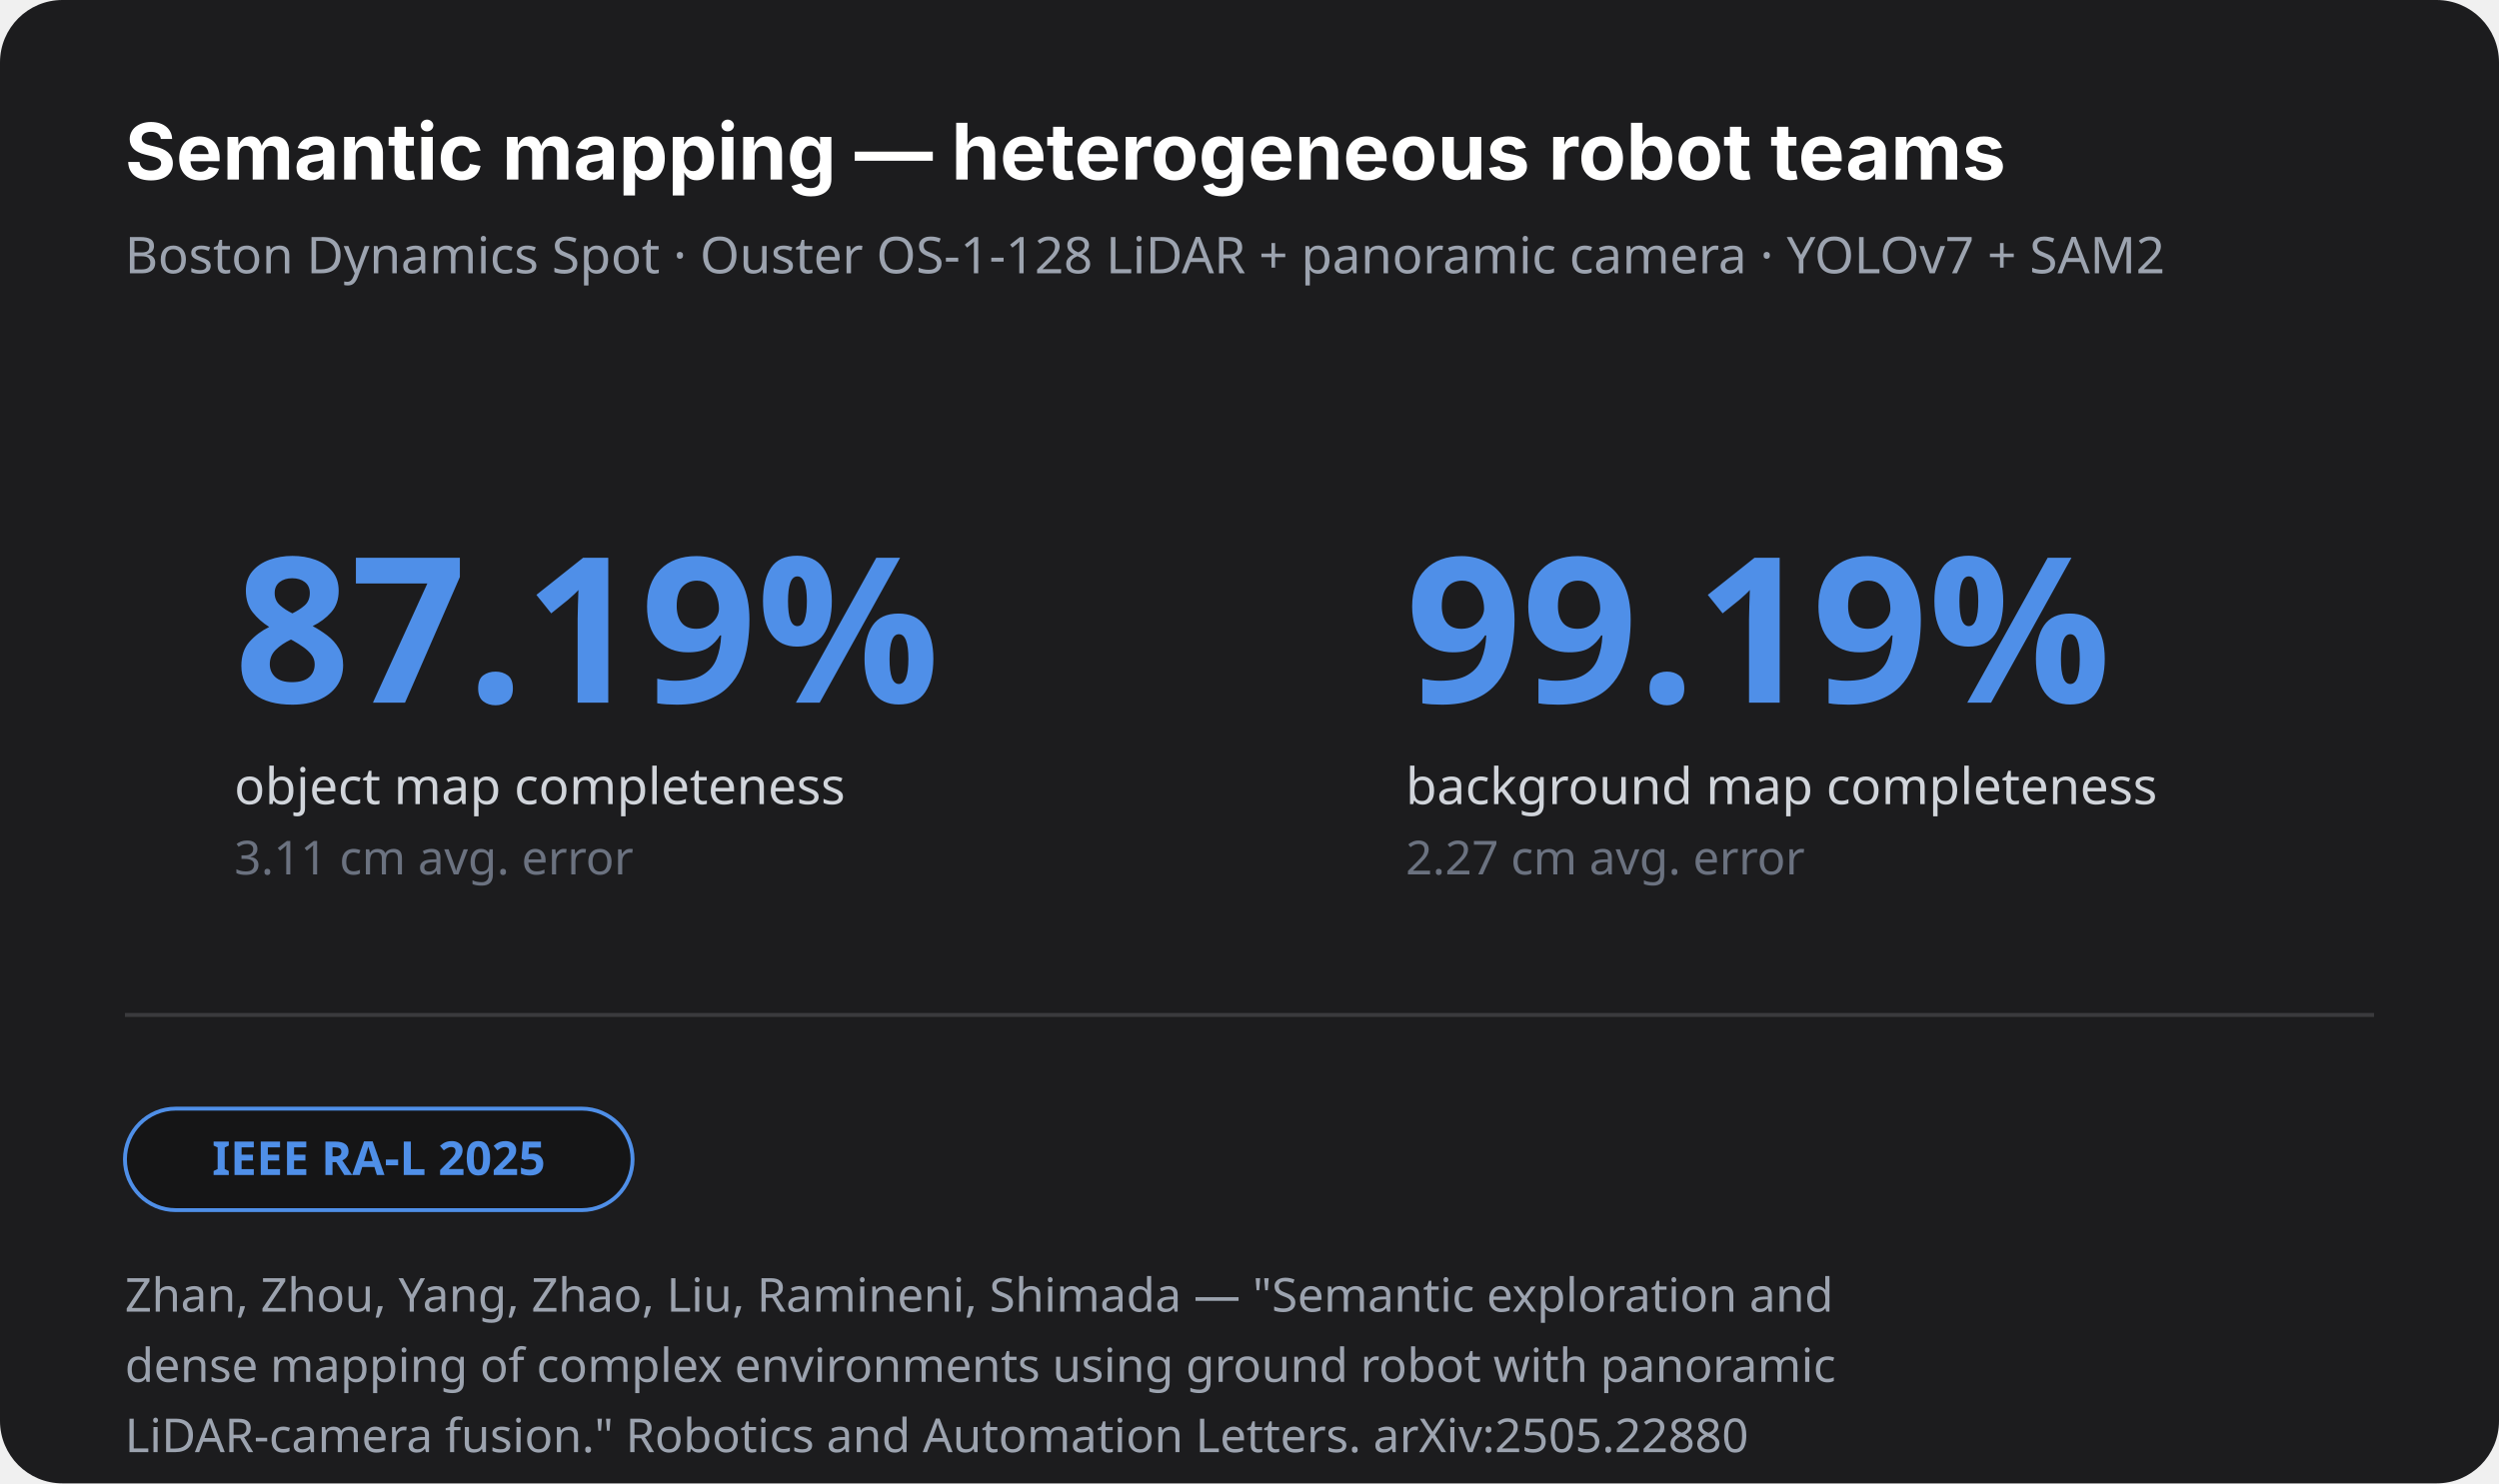
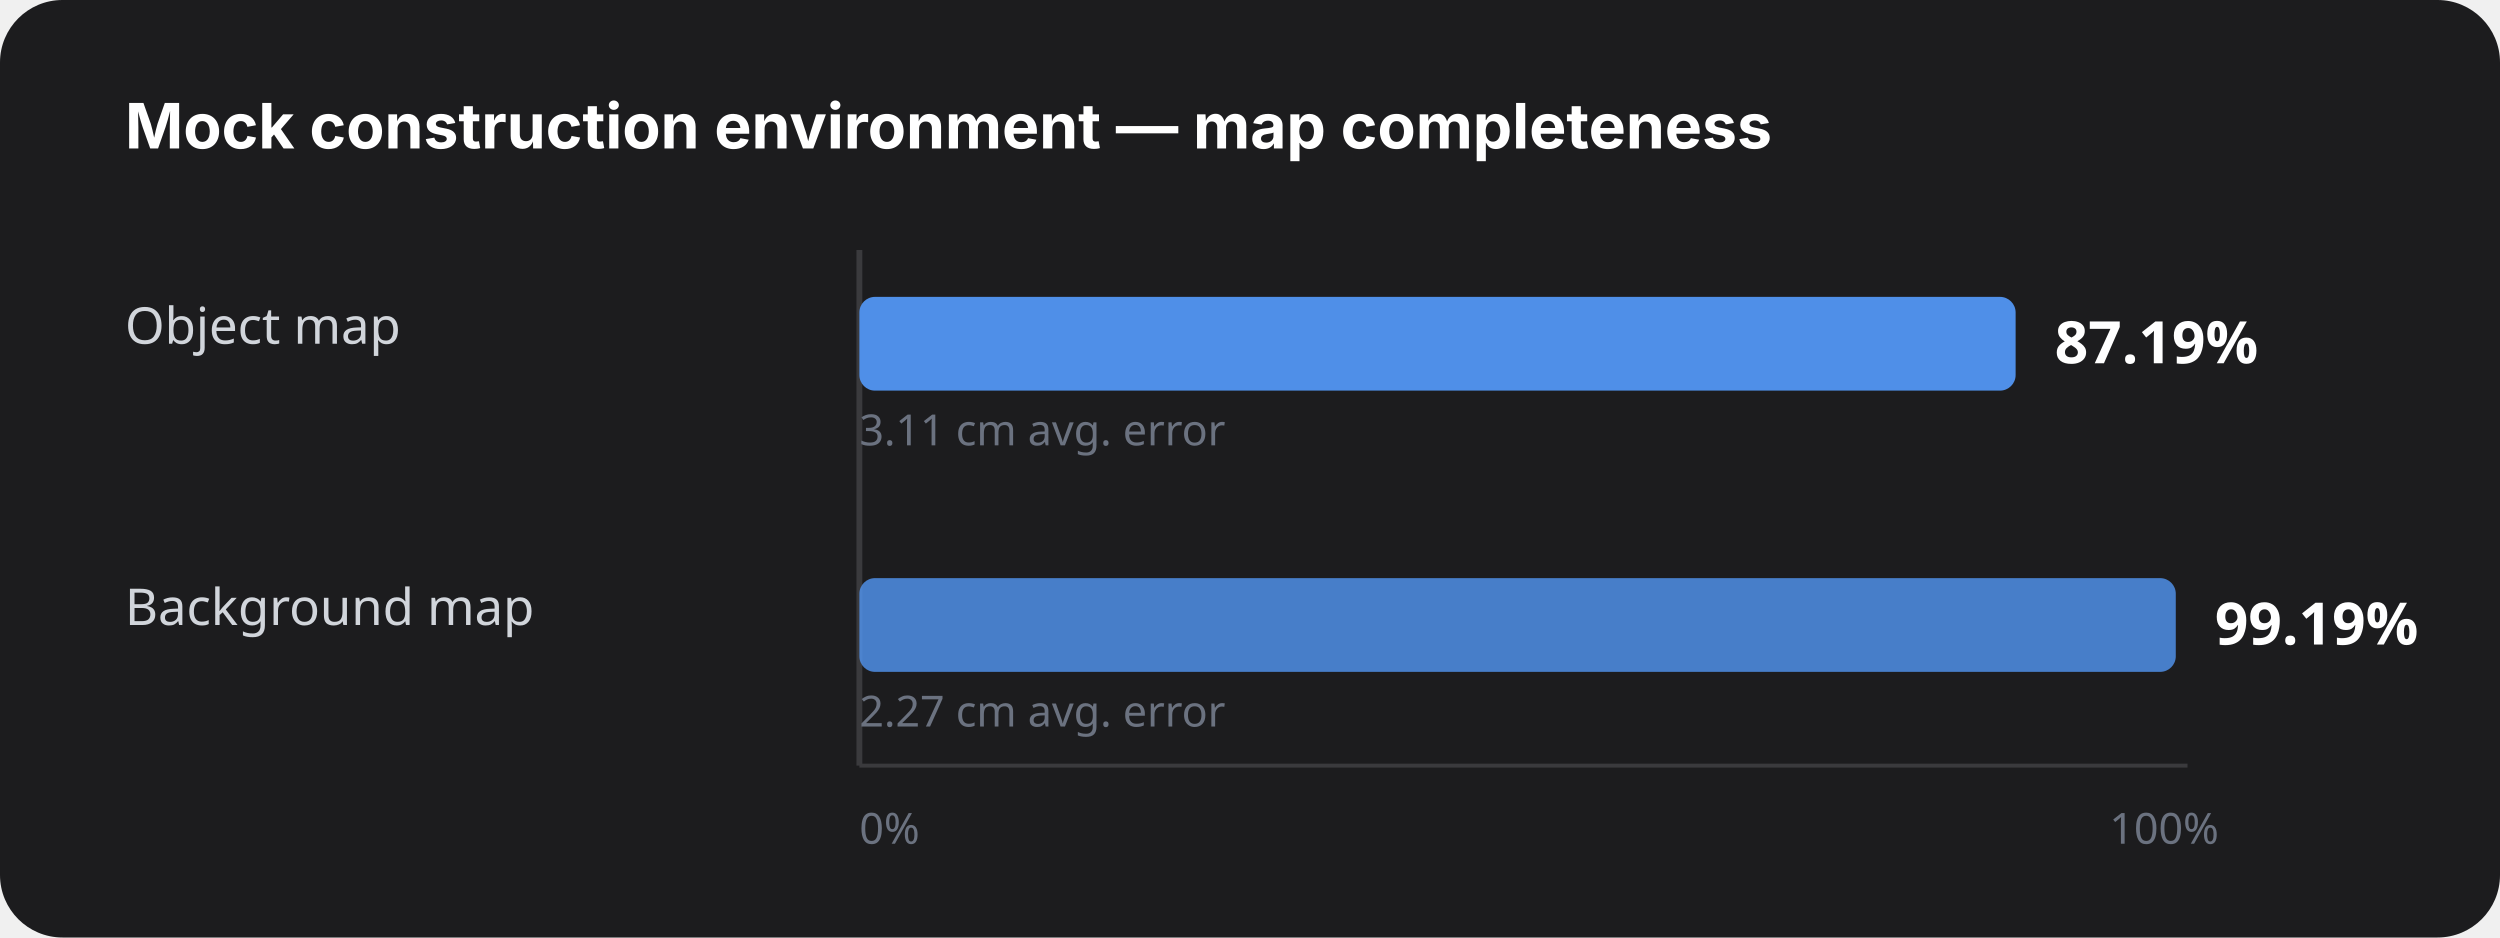
- <svg xmlns="http://www.w3.org/2000/svg" viewBox="0 0 640 380" width="640" height="380" role="img" aria-label="Roboteam semantic mapping results">
-   <rect width="640" height="380" rx="16" fill="#1c1c1e" />
-   <text x="32" y="46" font-family="system-ui, -apple-system, 'Segoe UI', sans-serif" font-size="20" font-weight="700" fill="#ffffff">Semantic mapping — heterogeneous robot teams</text>
-   <text x="32" y="70" font-family="system-ui, sans-serif" font-size="13" fill="#9ca3af">Boston Dynamics Spot · Ouster OS-1-128 LiDAR + panoramic camera · YOLOv7 + SAM2</text>
-   <text x="60" y="180" font-family="system-ui, sans-serif" font-size="52" font-weight="800" fill="#4f8fe8">87.19%</text>
-   <text x="60" y="206" font-family="system-ui, sans-serif" font-size="13" fill="#d1d5db">object map completeness</text>
-   <text x="60" y="224" font-family="system-ui, sans-serif" font-size="12" fill="#6b7280">3.11 cm avg. error</text>
-   <text x="360" y="180" font-family="system-ui, sans-serif" font-size="52" font-weight="800" fill="#4f8fe8">99.19%</text>
-   <text x="360" y="206" font-family="system-ui, sans-serif" font-size="13" fill="#d1d5db">background map completeness</text>
-   <text x="360" y="224" font-family="system-ui, sans-serif" font-size="12" fill="#6b7280">2.27 cm avg. error</text>
-   <line x1="32" y1="260" x2="608" y2="260" stroke="#3a3a3d" stroke-width="1" />
-   <rect x="32" y="284" width="130" height="26" rx="13" fill="#151516" stroke="#4f8fe8" stroke-width="1" />
-   <text x="97" y="301" text-anchor="middle" font-family="system-ui, sans-serif" font-size="12" font-weight="700" fill="#4f8fe8">IEEE RA-L 2025</text>
-   <text x="32" y="336" font-family="system-ui, sans-serif" font-size="12" fill="#9ca3af">Zhan, Zhou, Yang, Zhao, Liu, Ramineni, Shimada — "Semantic exploration and</text>
-   <text x="32" y="354" font-family="system-ui, sans-serif" font-size="12" fill="#9ca3af">dense mapping of complex environments using ground robot with panoramic</text>
-   <text x="32" y="372" font-family="system-ui, sans-serif" font-size="12" fill="#9ca3af">LiDAR-camera fusion." Robotics and Automation Letters. arXiv:2505.22880</text>
+ <svg xmlns="http://www.w3.org/2000/svg" viewBox="0 0 640 240" width="640" height="240" role="img" aria-label="Roboteam mapping completeness chart">
+   <rect width="640" height="240" rx="16" fill="#1c1c1e" />
+   <text x="32" y="38" font-family="system-ui, -apple-system, 'Segoe UI', sans-serif" font-size="16" font-weight="700" fill="#ffffff">Mock construction environment — map completeness</text>
+   <line x1="220" y1="64" x2="220" y2="196" stroke="#3a3a3d" stroke-width="1.5" />
+   <text x="32" y="88" font-family="system-ui, sans-serif" font-size="13" fill="#d1d5db">Object map</text>
+   <rect x="220" y="76" width="296" height="24" rx="4" fill="#4f8fe8" />
+   <text x="526" y="93" font-family="system-ui, sans-serif" font-size="15" font-weight="700" fill="#ffffff">87.19%</text>
+   <text x="220" y="114" font-family="system-ui, sans-serif" font-size="11" fill="#6b7280">3.11 cm avg. error</text>
+   <text x="32" y="160" font-family="system-ui, sans-serif" font-size="13" fill="#d1d5db">Background map</text>
+   <rect x="220" y="148" width="337" height="24" rx="4" fill="#4f8fe8" opacity="0.85" />
+   <text x="567" y="165" font-family="system-ui, sans-serif" font-size="15" font-weight="700" fill="#ffffff">99.19%</text>
+   <text x="220" y="186" font-family="system-ui, sans-serif" font-size="11" fill="#6b7280">2.27 cm avg. error</text>
+   <line x1="220" y1="196" x2="560" y2="196" stroke="#3a3a3d" stroke-width="1" />
+   <text x="220" y="216" font-family="system-ui, sans-serif" font-size="11" fill="#6b7280">0%</text>
+   <text x="540" y="216" font-family="system-ui, sans-serif" font-size="11" fill="#6b7280">100%</text>
</svg>
